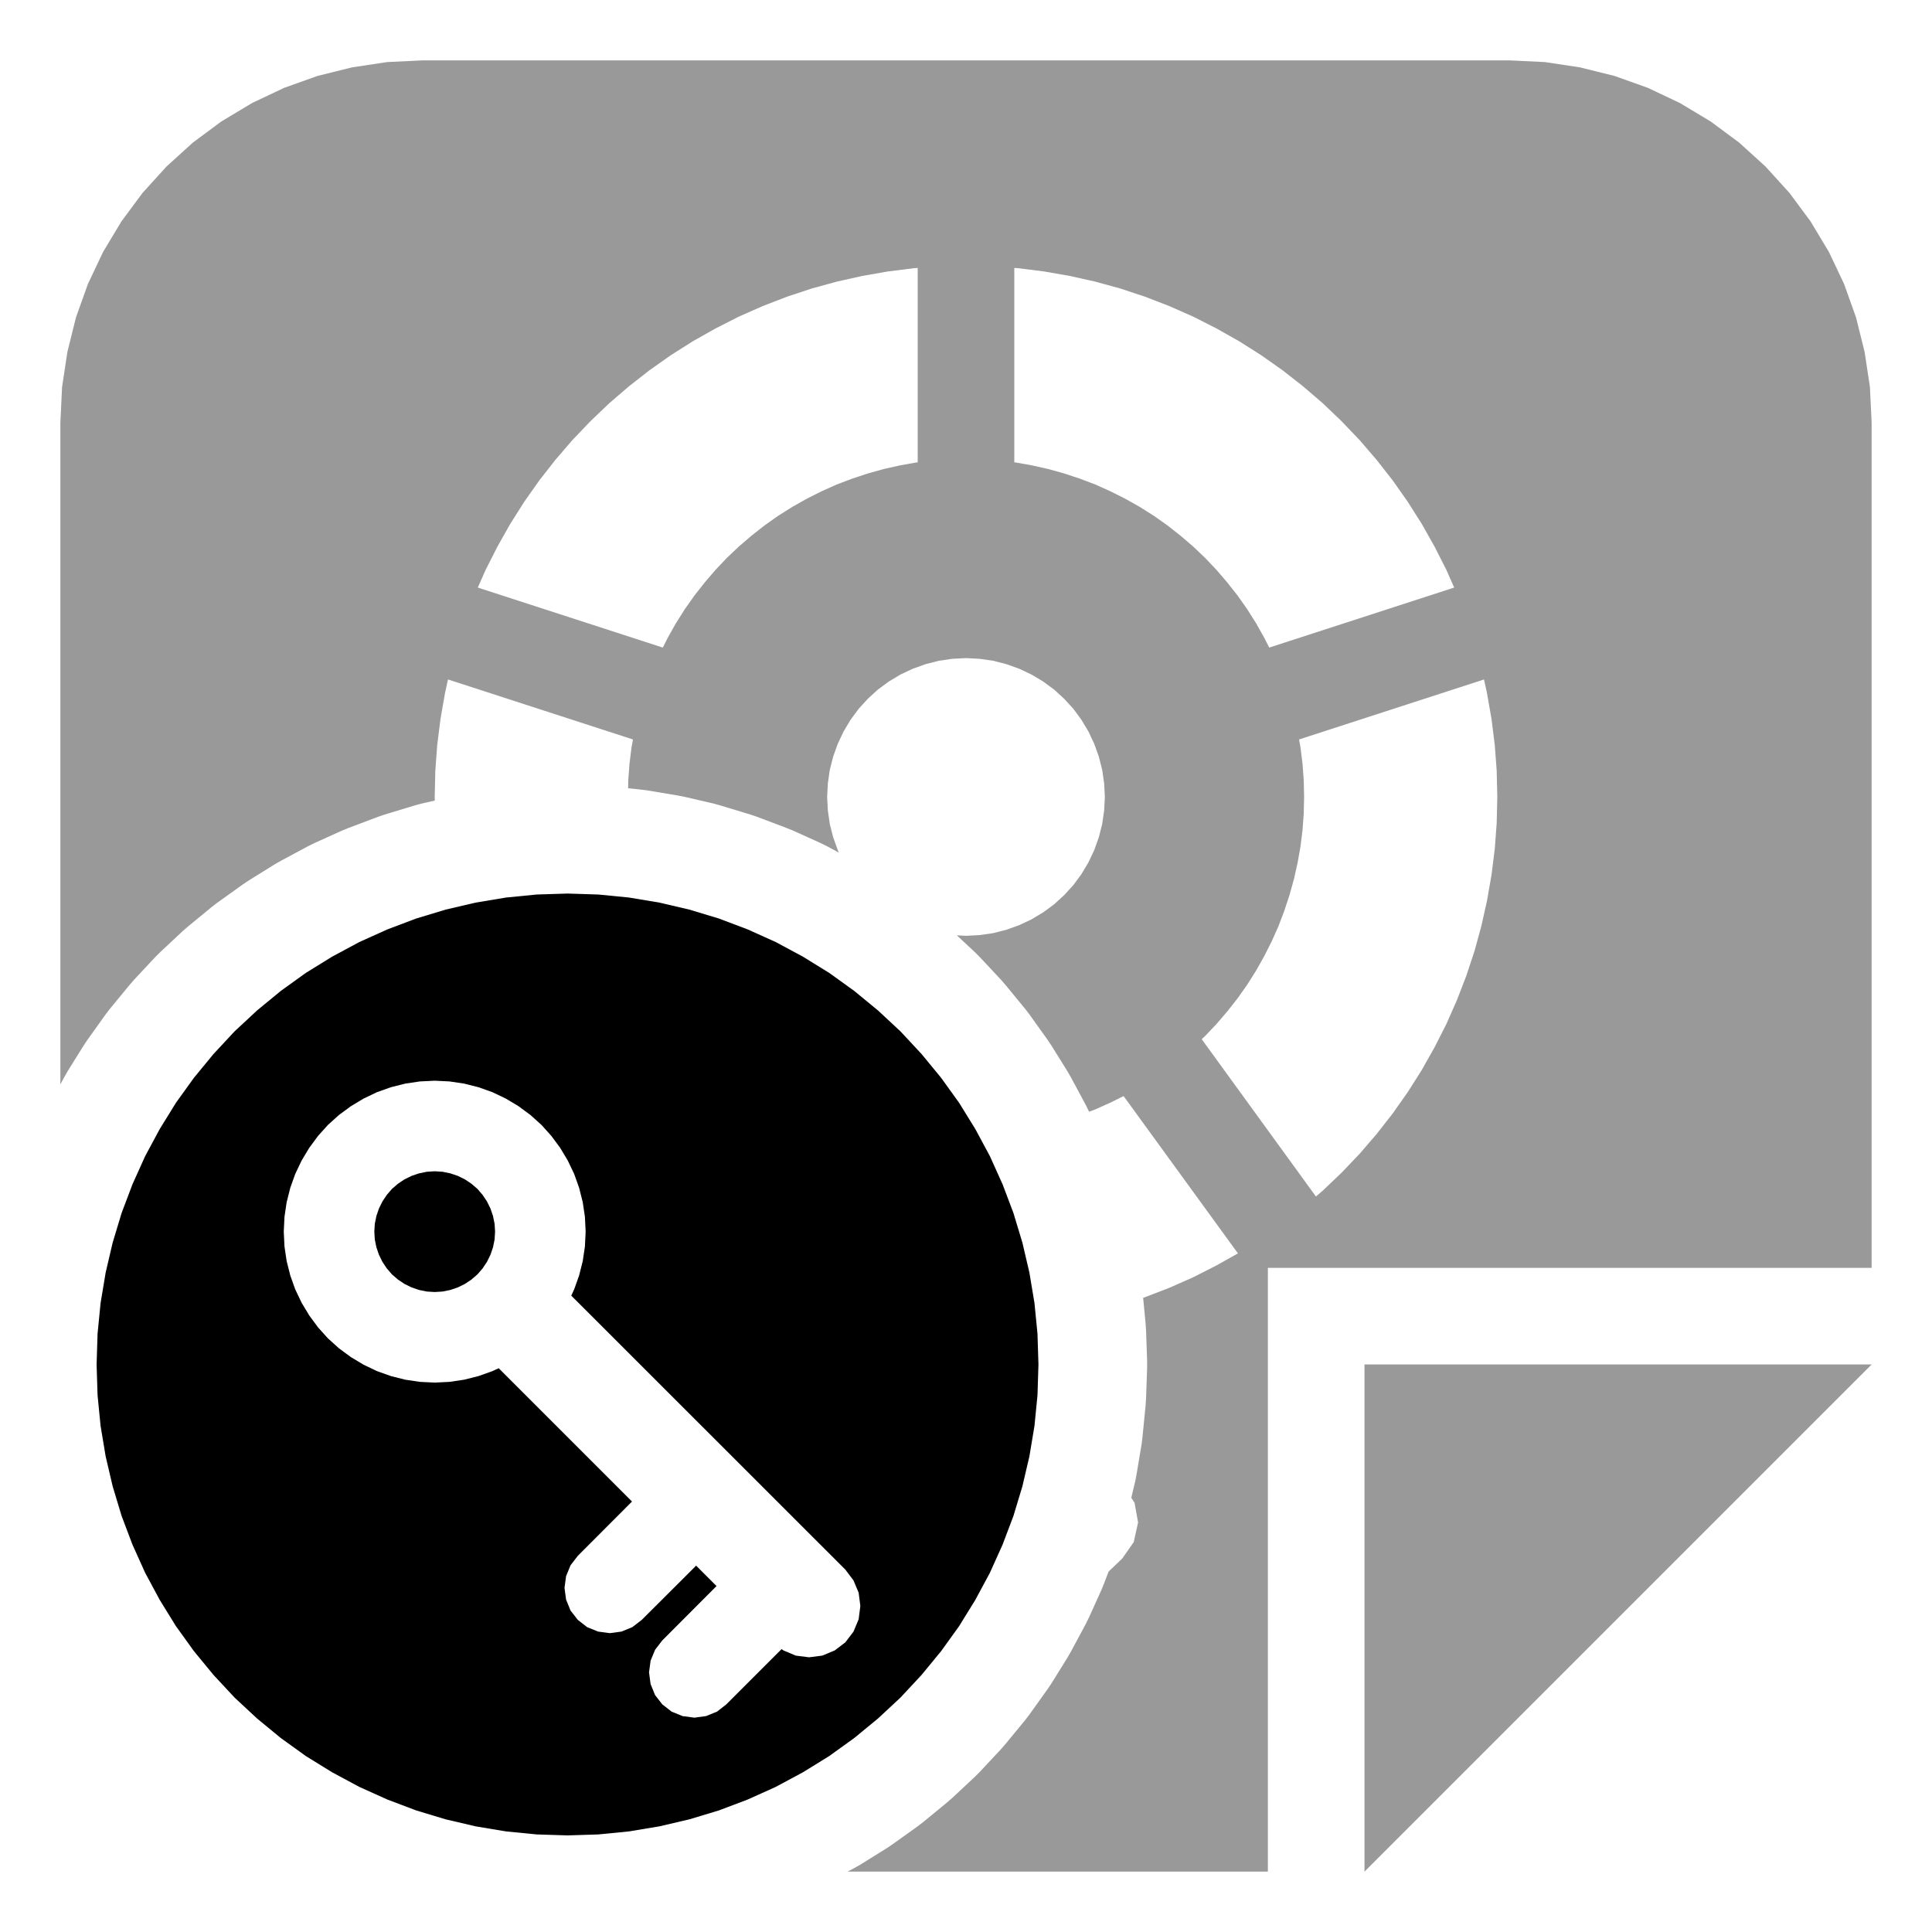
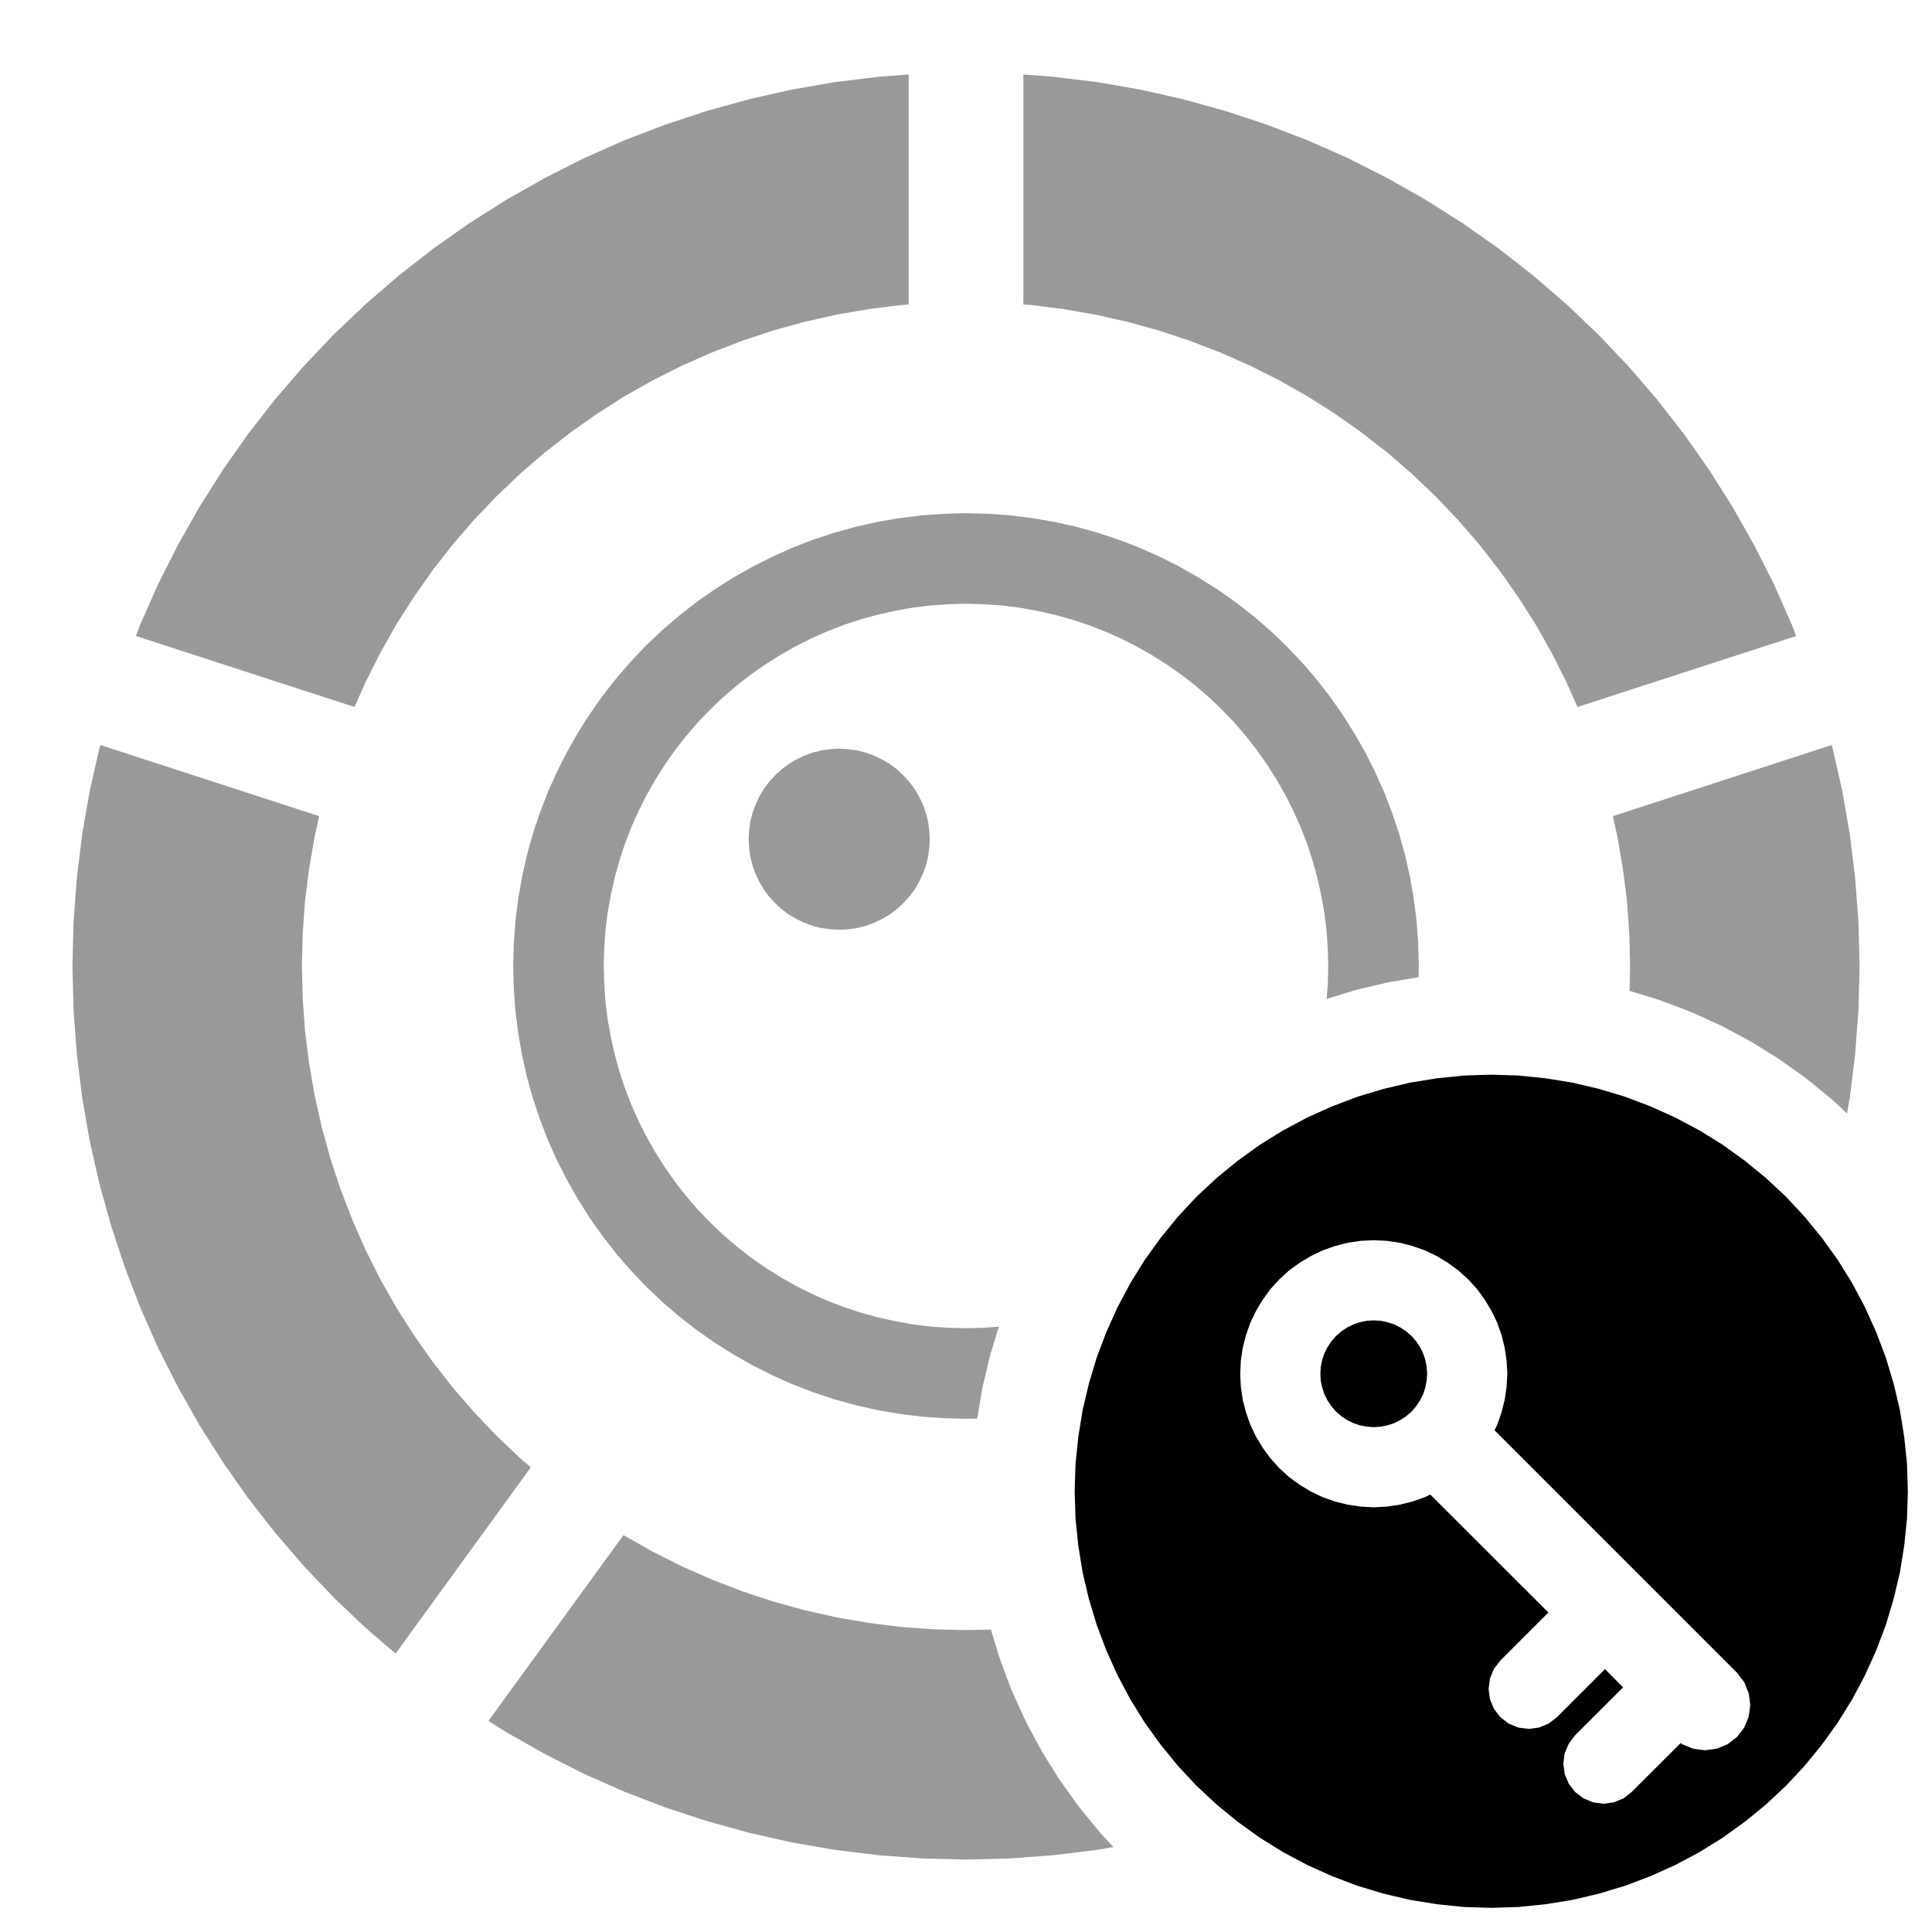
<svg xmlns="http://www.w3.org/2000/svg" width="16" height="16" viewBox="0 0 16 16">
-   <path fill="#000000" fill-opacity="0.4" fill-rule="evenodd" d="M2.629 0.629 L2.352 0.728 L2.086 0.854 L1.833 1.006 L1.597 1.181 L1.379 1.379 L1.181 1.597 L1.006 1.833 L0.854 2.086 L0.728 2.352 L0.629 2.629 L0.558 2.915 L0.514 3.206 L0.5 3.5 L0.5 8.98 L0.529 8.926 L0.558 8.875 L0.693 8.658 L0.726 8.609 L0.874 8.402 L0.91 8.355 L1.072 8.158 L1.111 8.113 L1.285 7.927 L1.327 7.885 L1.513 7.711 L1.558 7.672 L1.755 7.51 L1.802 7.474 L2.009 7.326 L2.058 7.293 L2.275 7.158 L2.326 7.129 L2.551 7.008 L2.604 6.982 L2.836 6.877 L2.891 6.855 L3.129 6.765 L3.185 6.746 L3.429 6.672 L3.486 6.656 L3.601 6.63 L3.6 6.6 L3.605 6.384 L3.621 6.169 L3.648 5.954 L3.685 5.742 L3.71 5.627 L5.242 6.124 L5.23 6.189 L5.213 6.326 L5.203 6.463 L5.202 6.528 L5.297 6.538 L5.356 6.545 L5.607 6.587 L5.665 6.598 L5.914 6.656 L5.971 6.672 L6.215 6.746 L6.271 6.765 L6.509 6.855 L6.564 6.877 L6.796 6.982 L6.849 7.008 L6.947 7.061 L6.938 7.04 L6.9 6.934 L6.872 6.824 L6.856 6.713 L6.85 6.6 L6.856 6.487 L6.872 6.376 L6.9 6.266 L6.938 6.16 L6.986 6.058 L7.044 5.961 L7.111 5.87 L7.187 5.787 L7.27 5.711 L7.361 5.644 L7.458 5.586 L7.56 5.538 L7.666 5.5 L7.776 5.472 L7.887 5.456 L8 5.45 L8.113 5.456 L8.224 5.472 L8.334 5.5 L8.44 5.538 L8.542 5.586 L8.639 5.644 L8.73 5.711 L8.813 5.787 L8.889 5.87 L8.956 5.961 L9.014 6.058 L9.062 6.16 L9.1 6.266 L9.128 6.376 L9.144 6.487 L9.15 6.6 L9.144 6.713 L9.128 6.824 L9.1 6.934 L9.062 7.04 L9.014 7.142 L8.956 7.239 L8.889 7.33 L8.813 7.413 L8.73 7.489 L8.639 7.556 L8.542 7.614 L8.44 7.662 L8.334 7.7 L8.224 7.728 L8.113 7.744 L8 7.75 L7.924 7.746 L8.073 7.885 L8.115 7.927 L8.289 8.113 L8.328 8.158 L8.49 8.355 L8.526 8.402 L8.674 8.609 L8.707 8.658 L8.842 8.875 L8.871 8.926 L8.992 9.151 L9.018 9.204 L9.019 9.207 L9.072 9.187 L9.197 9.131 L9.305 9.077 L10.252 10.38 L10.074 10.48 L9.881 10.578 L9.684 10.665 L9.482 10.743 L9.467 10.748 L9.487 10.957 L9.491 11.015 L9.5 11.271 L9.5 11.329 L9.491 11.585 L9.487 11.643 L9.462 11.897 L9.455 11.956 L9.413 12.207 L9.402 12.265 L9.369 12.404 L9.396 12.446 L9.425 12.609 L9.389 12.771 L9.294 12.907 L9.181 13.015 L9.145 13.109 L9.123 13.164 L9.018 13.396 L8.992 13.449 L8.871 13.674 L8.842 13.725 L8.707 13.942 L8.674 13.991 L8.526 14.198 L8.49 14.245 L8.328 14.442 L8.289 14.487 L8.115 14.673 L8.073 14.715 L7.887 14.889 L7.842 14.928 L7.645 15.09 L7.598 15.126 L7.391 15.274 L7.342 15.307 L7.125 15.442 L7.074 15.471 L7.02 15.5 L10.5 15.5 L10.5 10.5 L15.5 10.5 L15.5 3.5 L15.486 3.206 L15.442 2.915 L15.371 2.629 L15.272 2.352 L15.146 2.086 L14.994 1.833 L14.819 1.597 L14.621 1.379 L14.403 1.181 L14.167 1.006 L13.914 0.854 L13.648 0.728 L13.371 0.629 L13.085 0.558 L12.794 0.514 L12.5 0.5 L3.5 0.5 L3.206 0.514 L2.915 0.558 Z M7.354 2.248 L7.569 2.221 L7.6 2.219 L7.6 3.829 L7.589 3.83 L7.454 3.854 L7.32 3.884 L7.187 3.921 L7.057 3.964 L6.928 4.013 L6.803 4.069 L6.68 4.131 L6.561 4.198 L6.444 4.272 L6.332 4.351 L6.224 4.436 L6.12 4.525 L6.02 4.62 L5.925 4.72 L5.836 4.824 L5.751 4.932 L5.672 5.044 L5.598 5.161 L5.531 5.28 L5.489 5.363 L3.957 4.866 L4.022 4.719 L4.12 4.526 L4.226 4.338 L4.342 4.155 L4.466 3.979 L4.599 3.809 L4.74 3.645 L4.889 3.489 L5.045 3.34 L5.209 3.199 L5.379 3.066 L5.555 2.942 L5.738 2.826 L5.926 2.72 L6.119 2.622 L6.316 2.535 L6.518 2.457 L6.723 2.389 L6.931 2.332 L7.142 2.285 Z M11.88 4.526 L11.978 4.719 L12.043 4.866 L10.511 5.363 L10.469 5.28 L10.402 5.161 L10.328 5.044 L10.249 4.932 L10.164 4.824 L10.075 4.72 L9.98 4.62 L9.88 4.525 L9.776 4.436 L9.668 4.351 L9.556 4.272 L9.439 4.198 L9.32 4.131 L9.197 4.069 L9.072 4.013 L8.943 3.964 L8.813 3.921 L8.68 3.884 L8.546 3.854 L8.411 3.83 L8.4 3.829 L8.4 2.219 L8.431 2.221 L8.646 2.248 L8.858 2.285 L9.069 2.332 L9.277 2.389 L9.482 2.457 L9.684 2.535 L9.881 2.622 L10.074 2.72 L10.262 2.826 L10.445 2.942 L10.621 3.066 L10.791 3.199 L10.955 3.34 L11.111 3.489 L11.26 3.645 L11.401 3.809 L11.534 3.979 L11.658 4.155 L11.774 4.338 Z M12.352 5.954 L12.379 6.169 L12.395 6.384 L12.4 6.6 L12.395 6.816 L12.379 7.031 L12.352 7.246 L12.315 7.458 L12.268 7.669 L12.211 7.877 L12.143 8.082 L12.065 8.284 L11.978 8.481 L11.88 8.674 L11.774 8.862 L11.658 9.045 L11.534 9.221 L11.401 9.391 L11.26 9.555 L11.111 9.711 L10.955 9.86 L10.898 9.909 L9.952 8.606 L9.98 8.58 L10.075 8.48 L10.164 8.376 L10.249 8.268 L10.328 8.156 L10.402 8.039 L10.469 7.92 L10.531 7.797 L10.587 7.672 L10.636 7.543 L10.679 7.413 L10.716 7.28 L10.746 7.146 L10.77 7.011 L10.787 6.874 L10.797 6.737 L10.8 6.6 L10.797 6.463 L10.787 6.326 L10.77 6.189 L10.758 6.124 L12.29 5.627 L12.315 5.742 Z M11.3 15.5 L15.5 11.3 L11.3 11.3 Z" />
-   <path fill="#000000" fill-rule="evenodd" d="M8.592 11.045 L8.567 10.791 L8.525 10.539 L8.467 10.291 L8.393 10.046 L8.303 9.808 L8.198 9.575 L8.077 9.35 L7.943 9.133 L7.794 8.926 L7.632 8.729 L7.458 8.542 L7.271 8.368 L7.074 8.206 L6.867 8.057 L6.65 7.923 L6.425 7.802 L6.192 7.697 L5.954 7.607 L5.709 7.533 L5.461 7.475 L5.209 7.433 L4.955 7.408 L4.7 7.4 L4.445 7.408 L4.191 7.433 L3.939 7.475 L3.691 7.533 L3.446 7.607 L3.208 7.697 L2.975 7.802 L2.75 7.923 L2.533 8.057 L2.326 8.206 L2.129 8.368 L1.942 8.542 L1.768 8.729 L1.606 8.926 L1.457 9.133 L1.323 9.35 L1.202 9.575 L1.097 9.808 L1.007 10.046 L0.933 10.291 L0.875 10.539 L0.833 10.791 L0.808 11.045 L0.8 11.3 L0.808 11.555 L0.833 11.809 L0.875 12.061 L0.933 12.309 L1.007 12.554 L1.097 12.792 L1.202 13.025 L1.323 13.25 L1.457 13.467 L1.606 13.674 L1.768 13.871 L1.942 14.058 L2.129 14.232 L2.326 14.394 L2.533 14.543 L2.75 14.677 L2.975 14.798 L3.208 14.903 L3.446 14.993 L3.691 15.067 L3.939 15.125 L4.191 15.167 L4.445 15.192 L4.7 15.2 L4.955 15.192 L5.209 15.167 L5.461 15.125 L5.709 15.067 L5.954 14.993 L6.192 14.903 L6.425 14.798 L6.65 14.677 L6.867 14.543 L7.074 14.394 L7.271 14.232 L7.458 14.058 L7.632 13.871 L7.794 13.674 L7.943 13.467 L8.077 13.25 L8.198 13.025 L8.303 12.792 L8.393 12.554 L8.467 12.309 L8.525 12.061 L8.567 11.809 L8.592 11.555 L8.6 11.3 Z M4.826 9.956 L4.844 10.077 L4.85 10.2 L4.844 10.323 L4.826 10.444 L4.796 10.563 L4.755 10.678 L4.731 10.73 L7.001 12.999 L7.068 13.088 L7.111 13.19 L7.125 13.3 L7.111 13.41 L7.068 13.513 L7.001 13.601 L6.913 13.668 L6.81 13.711 L6.7 13.725 L6.59 13.711 L6.488 13.668 L6.473 13.657 L6.015 14.115 L5.938 14.175 L5.847 14.212 L5.75 14.225 L5.653 14.212 L5.562 14.175 L5.485 14.115 L5.425 14.038 L5.388 13.947 L5.375 13.85 L5.388 13.753 L5.425 13.663 L5.485 13.585 L5.934 13.135 L5.765 12.966 L5.315 13.415 L5.237 13.475 L5.147 13.512 L5.05 13.525 L4.953 13.512 L4.862 13.475 L4.785 13.415 L4.725 13.338 L4.688 13.247 L4.675 13.15 L4.688 13.053 L4.725 12.963 L4.785 12.885 L5.234 12.435 L4.13 11.331 L4.078 11.355 L3.963 11.396 L3.844 11.426 L3.723 11.444 L3.6 11.45 L3.477 11.444 L3.356 11.426 L3.237 11.396 L3.122 11.355 L3.011 11.302 L2.906 11.239 L2.807 11.166 L2.716 11.084 L2.634 10.993 L2.561 10.894 L2.498 10.789 L2.445 10.678 L2.404 10.563 L2.374 10.444 L2.356 10.323 L2.35 10.2 L2.356 10.077 L2.374 9.956 L2.404 9.837 L2.445 9.722 L2.498 9.611 L2.561 9.506 L2.634 9.407 L2.716 9.316 L2.807 9.234 L2.906 9.161 L3.011 9.098 L3.122 9.045 L3.237 9.004 L3.356 8.974 L3.477 8.956 L3.6 8.95 L3.723 8.956 L3.844 8.974 L3.963 9.004 L4.078 9.045 L4.189 9.098 L4.294 9.161 L4.393 9.234 L4.484 9.316 L4.566 9.407 L4.639 9.506 L4.702 9.611 L4.755 9.722 L4.796 9.837 Z M4.083 10.329 L4.096 10.265 L4.1 10.2 L4.096 10.135 L4.083 10.071 L4.062 10.009 L4.033 9.95 L3.997 9.896 L3.954 9.846 L3.904 9.803 L3.85 9.767 L3.791 9.738 L3.729 9.717 L3.665 9.704 L3.6 9.7 L3.535 9.704 L3.471 9.717 L3.409 9.738 L3.35 9.767 L3.296 9.803 L3.246 9.846 L3.203 9.896 L3.167 9.95 L3.138 10.009 L3.117 10.071 L3.104 10.135 L3.1 10.2 L3.104 10.265 L3.117 10.329 L3.138 10.391 L3.167 10.45 L3.203 10.504 L3.246 10.554 L3.296 10.597 L3.35 10.633 L3.409 10.662 L3.471 10.683 L3.535 10.696 L3.6 10.7 L3.665 10.696 L3.729 10.683 L3.791 10.662 L3.85 10.633 L3.904 10.597 L3.954 10.554 L3.997 10.504 L4.033 10.45 L4.062 10.391 Z" />
+   <path fill="#000000" fill-opacity="0.4" fill-rule="evenodd" d="M14.153 3.889 L13.944 3.592 L13.72 3.305 L13.483 3.03 L13.233 2.767 L12.97 2.517 L12.695 2.28 L12.408 2.056 L12.111 1.847 L11.804 1.653 L11.488 1.474 L11.164 1.31 L10.832 1.163 L10.493 1.033 L10.148 0.919 L9.798 0.822 L9.444 0.742 L9.086 0.68 L8.725 0.636 L8.475 0.617 L8.475 2.522 L8.539 2.526 L8.807 2.56 L9.073 2.606 L9.336 2.665 L9.597 2.737 L9.853 2.822 L10.105 2.919 L10.352 3.028 L10.593 3.149 L10.828 3.282 L11.056 3.427 L11.276 3.582 L11.489 3.748 L11.694 3.925 L11.889 4.111 L12.075 4.306 L12.252 4.511 L12.418 4.724 L12.573 4.944 L12.718 5.172 L12.851 5.407 L12.972 5.648 L13.064 5.855 L14.875 5.267 L14.837 5.168 L14.69 4.836 L14.526 4.512 L14.347 4.196 Z M5.507 1.033 L5.168 1.163 L4.836 1.31 L4.512 1.474 L4.196 1.653 L3.889 1.847 L3.592 2.056 L3.305 2.28 L3.03 2.517 L2.767 2.767 L2.517 3.03 L2.28 3.305 L2.056 3.592 L1.847 3.889 L1.653 4.196 L1.474 4.512 L1.31 4.836 L1.163 5.168 L1.125 5.267 L2.936 5.855 L3.028 5.648 L3.149 5.407 L3.282 5.172 L3.427 4.944 L3.582 4.724 L3.748 4.511 L3.925 4.306 L4.111 4.111 L4.306 3.925 L4.511 3.748 L4.724 3.582 L4.944 3.427 L5.172 3.282 L5.407 3.149 L5.648 3.028 L5.895 2.919 L6.147 2.822 L6.403 2.737 L6.664 2.665 L6.927 2.606 L7.193 2.56 L7.461 2.526 L7.525 2.522 L7.525 0.617 L7.275 0.636 L6.914 0.68 L6.556 0.742 L6.202 0.822 L5.852 0.919 Z M7.643 6.663 L7.611 6.596 L7.574 6.533 L7.53 6.474 L7.48 6.42 L7.426 6.37 L7.367 6.326 L7.304 6.289 L7.237 6.257 L7.168 6.232 L7.096 6.214 L7.024 6.204 L6.95 6.2 L6.876 6.204 L6.804 6.214 L6.732 6.232 L6.663 6.257 L6.596 6.289 L6.533 6.326 L6.474 6.37 L6.42 6.42 L6.37 6.474 L6.326 6.533 L6.289 6.596 L6.257 6.663 L6.232 6.732 L6.214 6.804 L6.204 6.876 L6.2 6.95 L6.204 7.024 L6.214 7.096 L6.232 7.168 L6.257 7.237 L6.289 7.304 L6.326 7.367 L6.37 7.426 L6.42 7.48 L6.474 7.53 L6.533 7.574 L6.596 7.611 L6.663 7.643 L6.732 7.668 L6.804 7.686 L6.876 7.696 L6.95 7.7 L7.024 7.696 L7.096 7.686 L7.168 7.668 L7.237 7.643 L7.304 7.611 L7.367 7.574 L7.426 7.53 L7.48 7.48 L7.53 7.426 L7.574 7.367 L7.611 7.304 L7.643 7.237 L7.668 7.168 L7.686 7.096 L7.696 7.024 L7.7 6.95 L7.696 6.876 L7.686 6.804 L7.668 6.732 Z M11.638 7.089 L11.589 6.911 L11.531 6.737 L11.465 6.565 L11.39 6.397 L11.307 6.232 L11.216 6.072 L11.118 5.917 L11.012 5.766 L10.899 5.621 L10.779 5.482 L10.652 5.348 L10.518 5.221 L10.379 5.101 L10.234 4.988 L10.083 4.882 L9.928 4.784 L9.768 4.693 L9.603 4.61 L9.435 4.535 L9.263 4.469 L9.089 4.411 L8.911 4.362 L8.732 4.322 L8.55 4.291 L8.368 4.268 L8.184 4.255 L8 4.25 L7.816 4.255 L7.632 4.268 L7.45 4.291 L7.268 4.322 L7.089 4.362 L6.911 4.411 L6.737 4.469 L6.565 4.535 L6.397 4.61 L6.232 4.693 L6.072 4.784 L5.917 4.882 L5.766 4.988 L5.621 5.101 L5.482 5.221 L5.348 5.348 L5.221 5.482 L5.101 5.621 L4.988 5.766 L4.882 5.917 L4.784 6.072 L4.693 6.232 L4.61 6.397 L4.535 6.565 L4.469 6.737 L4.411 6.911 L4.362 7.089 L4.322 7.268 L4.291 7.45 L4.268 7.632 L4.255 7.816 L4.25 8 L4.255 8.184 L4.268 8.368 L4.291 8.55 L4.322 8.732 L4.362 8.911 L4.411 9.089 L4.469 9.263 L4.535 9.435 L4.61 9.603 L4.693 9.768 L4.784 9.928 L4.882 10.083 L4.988 10.234 L5.101 10.379 L5.221 10.518 L5.348 10.652 L5.482 10.779 L5.621 10.899 L5.766 11.012 L5.917 11.118 L6.072 11.216 L6.232 11.307 L6.397 11.39 L6.565 11.465 L6.737 11.531 L6.911 11.589 L7.089 11.638 L7.268 11.678 L7.45 11.709 L7.632 11.732 L7.816 11.745 L8 11.75 L8.093 11.748 L8.128 11.538 L8.138 11.484 L8.19 11.264 L8.204 11.21 L8.27 10.994 L8.272 10.987 L8.147 10.996 L8 11 L7.853 10.996 L7.706 10.986 L7.56 10.968 L7.415 10.942 L7.271 10.91 L7.129 10.871 L6.989 10.825 L6.852 10.772 L6.717 10.712 L6.586 10.646 L6.458 10.573 L6.333 10.494 L6.213 10.41 L6.097 10.319 L5.985 10.223 L5.879 10.121 L5.777 10.015 L5.681 9.903 L5.59 9.787 L5.506 9.667 L5.427 9.542 L5.354 9.414 L5.288 9.283 L5.228 9.148 L5.175 9.011 L5.129 8.871 L5.09 8.729 L5.058 8.585 L5.032 8.44 L5.014 8.294 L5.004 8.147 L5 8 L5.004 7.853 L5.014 7.706 L5.032 7.56 L5.058 7.415 L5.09 7.271 L5.129 7.129 L5.175 6.989 L5.228 6.852 L5.288 6.717 L5.354 6.586 L5.427 6.458 L5.506 6.333 L5.59 6.213 L5.681 6.097 L5.777 5.985 L5.879 5.879 L5.985 5.777 L6.097 5.681 L6.213 5.59 L6.333 5.506 L6.458 5.427 L6.586 5.354 L6.717 5.288 L6.852 5.228 L6.989 5.175 L7.129 5.129 L7.271 5.09 L7.415 5.058 L7.56 5.032 L7.706 5.014 L7.853 5.004 L8 5 L8.147 5.004 L8.294 5.014 L8.44 5.032 L8.585 5.058 L8.729 5.09 L8.871 5.129 L9.011 5.175 L9.148 5.228 L9.283 5.288 L9.414 5.354 L9.542 5.427 L9.667 5.506 L9.787 5.59 L9.903 5.681 L10.015 5.777 L10.121 5.879 L10.223 5.985 L10.319 6.097 L10.41 6.213 L10.494 6.333 L10.573 6.458 L10.646 6.586 L10.712 6.717 L10.772 6.852 L10.825 6.989 L10.871 7.129 L10.91 7.271 L10.942 7.415 L10.968 7.56 L10.986 7.706 L10.996 7.853 L11 8 L10.996 8.147 L10.987 8.272 L10.994 8.27 L11.21 8.204 L11.264 8.19 L11.484 8.138 L11.538 8.128 L11.748 8.093 L11.75 8 L11.745 7.816 L11.732 7.632 L11.709 7.45 L11.678 7.268 Z M0.6 8 L0.609 8.363 L0.636 8.725 L0.68 9.086 L0.742 9.444 L0.822 9.798 L0.919 10.148 L1.033 10.493 L1.163 10.832 L1.31 11.164 L1.474 11.488 L1.653 11.804 L1.847 12.111 L2.056 12.408 L2.28 12.695 L2.517 12.97 L2.767 13.233 L3.03 13.483 L3.276 13.694 L4.396 12.152 L4.306 12.075 L4.111 11.889 L3.925 11.694 L3.748 11.489 L3.582 11.276 L3.427 11.056 L3.282 10.828 L3.149 10.593 L3.028 10.352 L2.919 10.105 L2.822 9.853 L2.737 9.597 L2.665 9.336 L2.606 9.073 L2.56 8.807 L2.526 8.539 L2.507 8.27 L2.5 8 L2.507 7.73 L2.526 7.461 L2.56 7.193 L2.606 6.927 L2.643 6.759 L0.831 6.17 L0.822 6.202 L0.742 6.556 L0.68 6.914 L0.636 7.275 L0.609 7.637 Z M13.357 6.759 L13.394 6.927 L13.44 7.193 L13.474 7.461 L13.493 7.73 L13.5 8 L13.495 8.206 L13.706 8.27 L13.758 8.288 L13.97 8.367 L14.021 8.388 L14.227 8.482 L14.277 8.506 L14.476 8.613 L14.524 8.64 L14.716 8.76 L14.762 8.791 L14.945 8.922 L14.989 8.956 L15.164 9.099 L15.206 9.136 L15.296 9.221 L15.32 9.086 L15.364 8.725 L15.391 8.363 L15.4 8 L15.391 7.637 L15.364 7.275 L15.32 6.914 L15.258 6.556 L15.178 6.202 L15.169 6.17 Z M5.852 15.081 L6.202 15.178 L6.556 15.258 L6.914 15.32 L7.275 15.364 L7.637 15.391 L8 15.4 L8.363 15.391 L8.725 15.364 L9.086 15.32 L9.221 15.296 L9.136 15.206 L9.099 15.164 L8.956 14.989 L8.922 14.945 L8.791 14.762 L8.76 14.716 L8.64 14.524 L8.613 14.476 L8.506 14.277 L8.482 14.227 L8.388 14.021 L8.367 13.97 L8.288 13.758 L8.27 13.706 L8.206 13.495 L8 13.5 L7.73 13.493 L7.461 13.474 L7.193 13.44 L6.927 13.394 L6.664 13.335 L6.403 13.263 L6.147 13.178 L5.895 13.081 L5.648 12.972 L5.407 12.851 L5.172 12.718 L5.164 12.712 L4.045 14.252 L4.196 14.347 L4.512 14.526 L4.836 14.69 L5.168 14.837 L5.507 14.967 Z" />
+   <path fill="#000000" fill-rule="evenodd" d="M15.793 12.124 L15.77 11.9 L15.734 11.677 L15.682 11.457 L15.617 11.241 L15.537 11.03 L15.444 10.824 L15.338 10.625 L15.219 10.433 L15.087 10.25 L14.944 10.075 L14.79 9.91 L14.625 9.756 L14.45 9.613 L14.267 9.481 L14.075 9.362 L13.876 9.256 L13.67 9.163 L13.459 9.083 L13.243 9.018 L13.023 8.966 L12.8 8.93 L12.576 8.907 L12.35 8.9 L12.124 8.907 L11.9 8.93 L11.677 8.966 L11.457 9.018 L11.241 9.083 L11.03 9.163 L10.824 9.256 L10.625 9.362 L10.433 9.481 L10.25 9.613 L10.075 9.756 L9.91 9.91 L9.756 10.075 L9.613 10.25 L9.481 10.433 L9.362 10.625 L9.256 10.824 L9.163 11.03 L9.083 11.241 L9.018 11.457 L8.966 11.677 L8.93 11.9 L8.907 12.124 L8.9 12.35 L8.907 12.576 L8.93 12.8 L8.966 13.023 L9.018 13.243 L9.083 13.459 L9.163 13.67 L9.256 13.876 L9.362 14.075 L9.481 14.267 L9.613 14.45 L9.756 14.625 L9.91 14.79 L10.075 14.944 L10.25 15.087 L10.433 15.219 L10.625 15.338 L10.824 15.444 L11.03 15.537 L11.241 15.617 L11.457 15.682 L11.677 15.734 L11.9 15.77 L12.124 15.793 L12.35 15.8 L12.576 15.793 L12.8 15.77 L13.023 15.734 L13.243 15.682 L13.459 15.617 L13.67 15.537 L13.876 15.444 L14.075 15.338 L14.267 15.219 L14.45 15.087 L14.625 14.944 L14.79 14.79 L14.944 14.625 L15.087 14.45 L15.219 14.267 L15.338 14.075 L15.444 13.876 L15.537 13.67 L15.617 13.459 L15.682 13.243 L15.734 13.023 L15.77 12.8 L15.793 12.576 L15.8 12.35 Z M12.461 11.161 L12.477 11.269 L12.483 11.377 L12.477 11.485 L12.461 11.593 L12.435 11.698 L12.399 11.8 L12.377 11.845 L14.385 13.853 L14.445 13.931 L14.482 14.022 L14.495 14.119 L14.482 14.217 L14.445 14.307 L14.385 14.385 L14.307 14.445 L14.217 14.482 L14.119 14.495 L14.022 14.482 L13.931 14.445 L13.919 14.435 L13.513 14.84 L13.445 14.893 L13.365 14.926 L13.279 14.938 L13.193 14.926 L13.113 14.893 L13.044 14.84 L12.992 14.772 L12.958 14.692 L12.947 14.606 L12.958 14.52 L12.992 14.44 L13.044 14.371 L13.442 13.974 L13.292 13.823 L12.894 14.221 L12.825 14.274 L12.745 14.307 L12.66 14.318 L12.574 14.307 L12.494 14.274 L12.425 14.221 L12.372 14.152 L12.339 14.072 L12.328 13.987 L12.339 13.901 L12.372 13.821 L12.425 13.752 L12.823 13.354 L11.845 12.377 L11.8 12.399 L11.698 12.435 L11.593 12.461 L11.485 12.477 L11.377 12.483 L11.269 12.477 L11.161 12.461 L11.056 12.435 L10.954 12.399 L10.856 12.352 L10.763 12.296 L10.675 12.232 L10.595 12.159 L10.522 12.078 L10.458 11.991 L10.402 11.898 L10.355 11.8 L10.319 11.698 L10.292 11.593 L10.276 11.485 L10.271 11.377 L10.276 11.269 L10.292 11.161 L10.319 11.056 L10.355 10.954 L10.402 10.856 L10.458 10.763 L10.522 10.675 L10.595 10.595 L10.675 10.522 L10.763 10.458 L10.856 10.402 L10.954 10.355 L11.056 10.319 L11.161 10.292 L11.269 10.276 L11.377 10.271 L11.485 10.276 L11.593 10.292 L11.698 10.319 L11.8 10.355 L11.898 10.402 L11.991 10.458 L12.078 10.522 L12.159 10.595 L12.232 10.675 L12.296 10.763 L12.352 10.856 L12.399 10.954 L12.435 11.056 Z M11.804 11.491 L11.815 11.435 L11.819 11.377 L11.815 11.319 L11.804 11.262 L11.786 11.208 L11.76 11.156 L11.728 11.108 L11.69 11.064 L11.646 11.026 L11.598 10.994 L11.546 10.968 L11.491 10.95 L11.435 10.938 L11.377 10.935 L11.319 10.938 L11.262 10.95 L11.208 10.968 L11.156 10.994 L11.108 11.026 L11.064 11.064 L11.026 11.108 L10.994 11.156 L10.968 11.208 L10.95 11.262 L10.938 11.319 L10.935 11.377 L10.938 11.435 L10.95 11.491 L10.968 11.546 L10.994 11.598 L11.026 11.646 L11.064 11.69 L11.108 11.728 L11.156 11.76 L11.208 11.786 L11.262 11.804 L11.319 11.815 L11.377 11.819 L11.435 11.815 L11.491 11.804 L11.546 11.786 L11.598 11.76 L11.646 11.728 L11.69 11.69 L11.728 11.646 L11.76 11.598 L11.786 11.546 Z" />
</svg>
